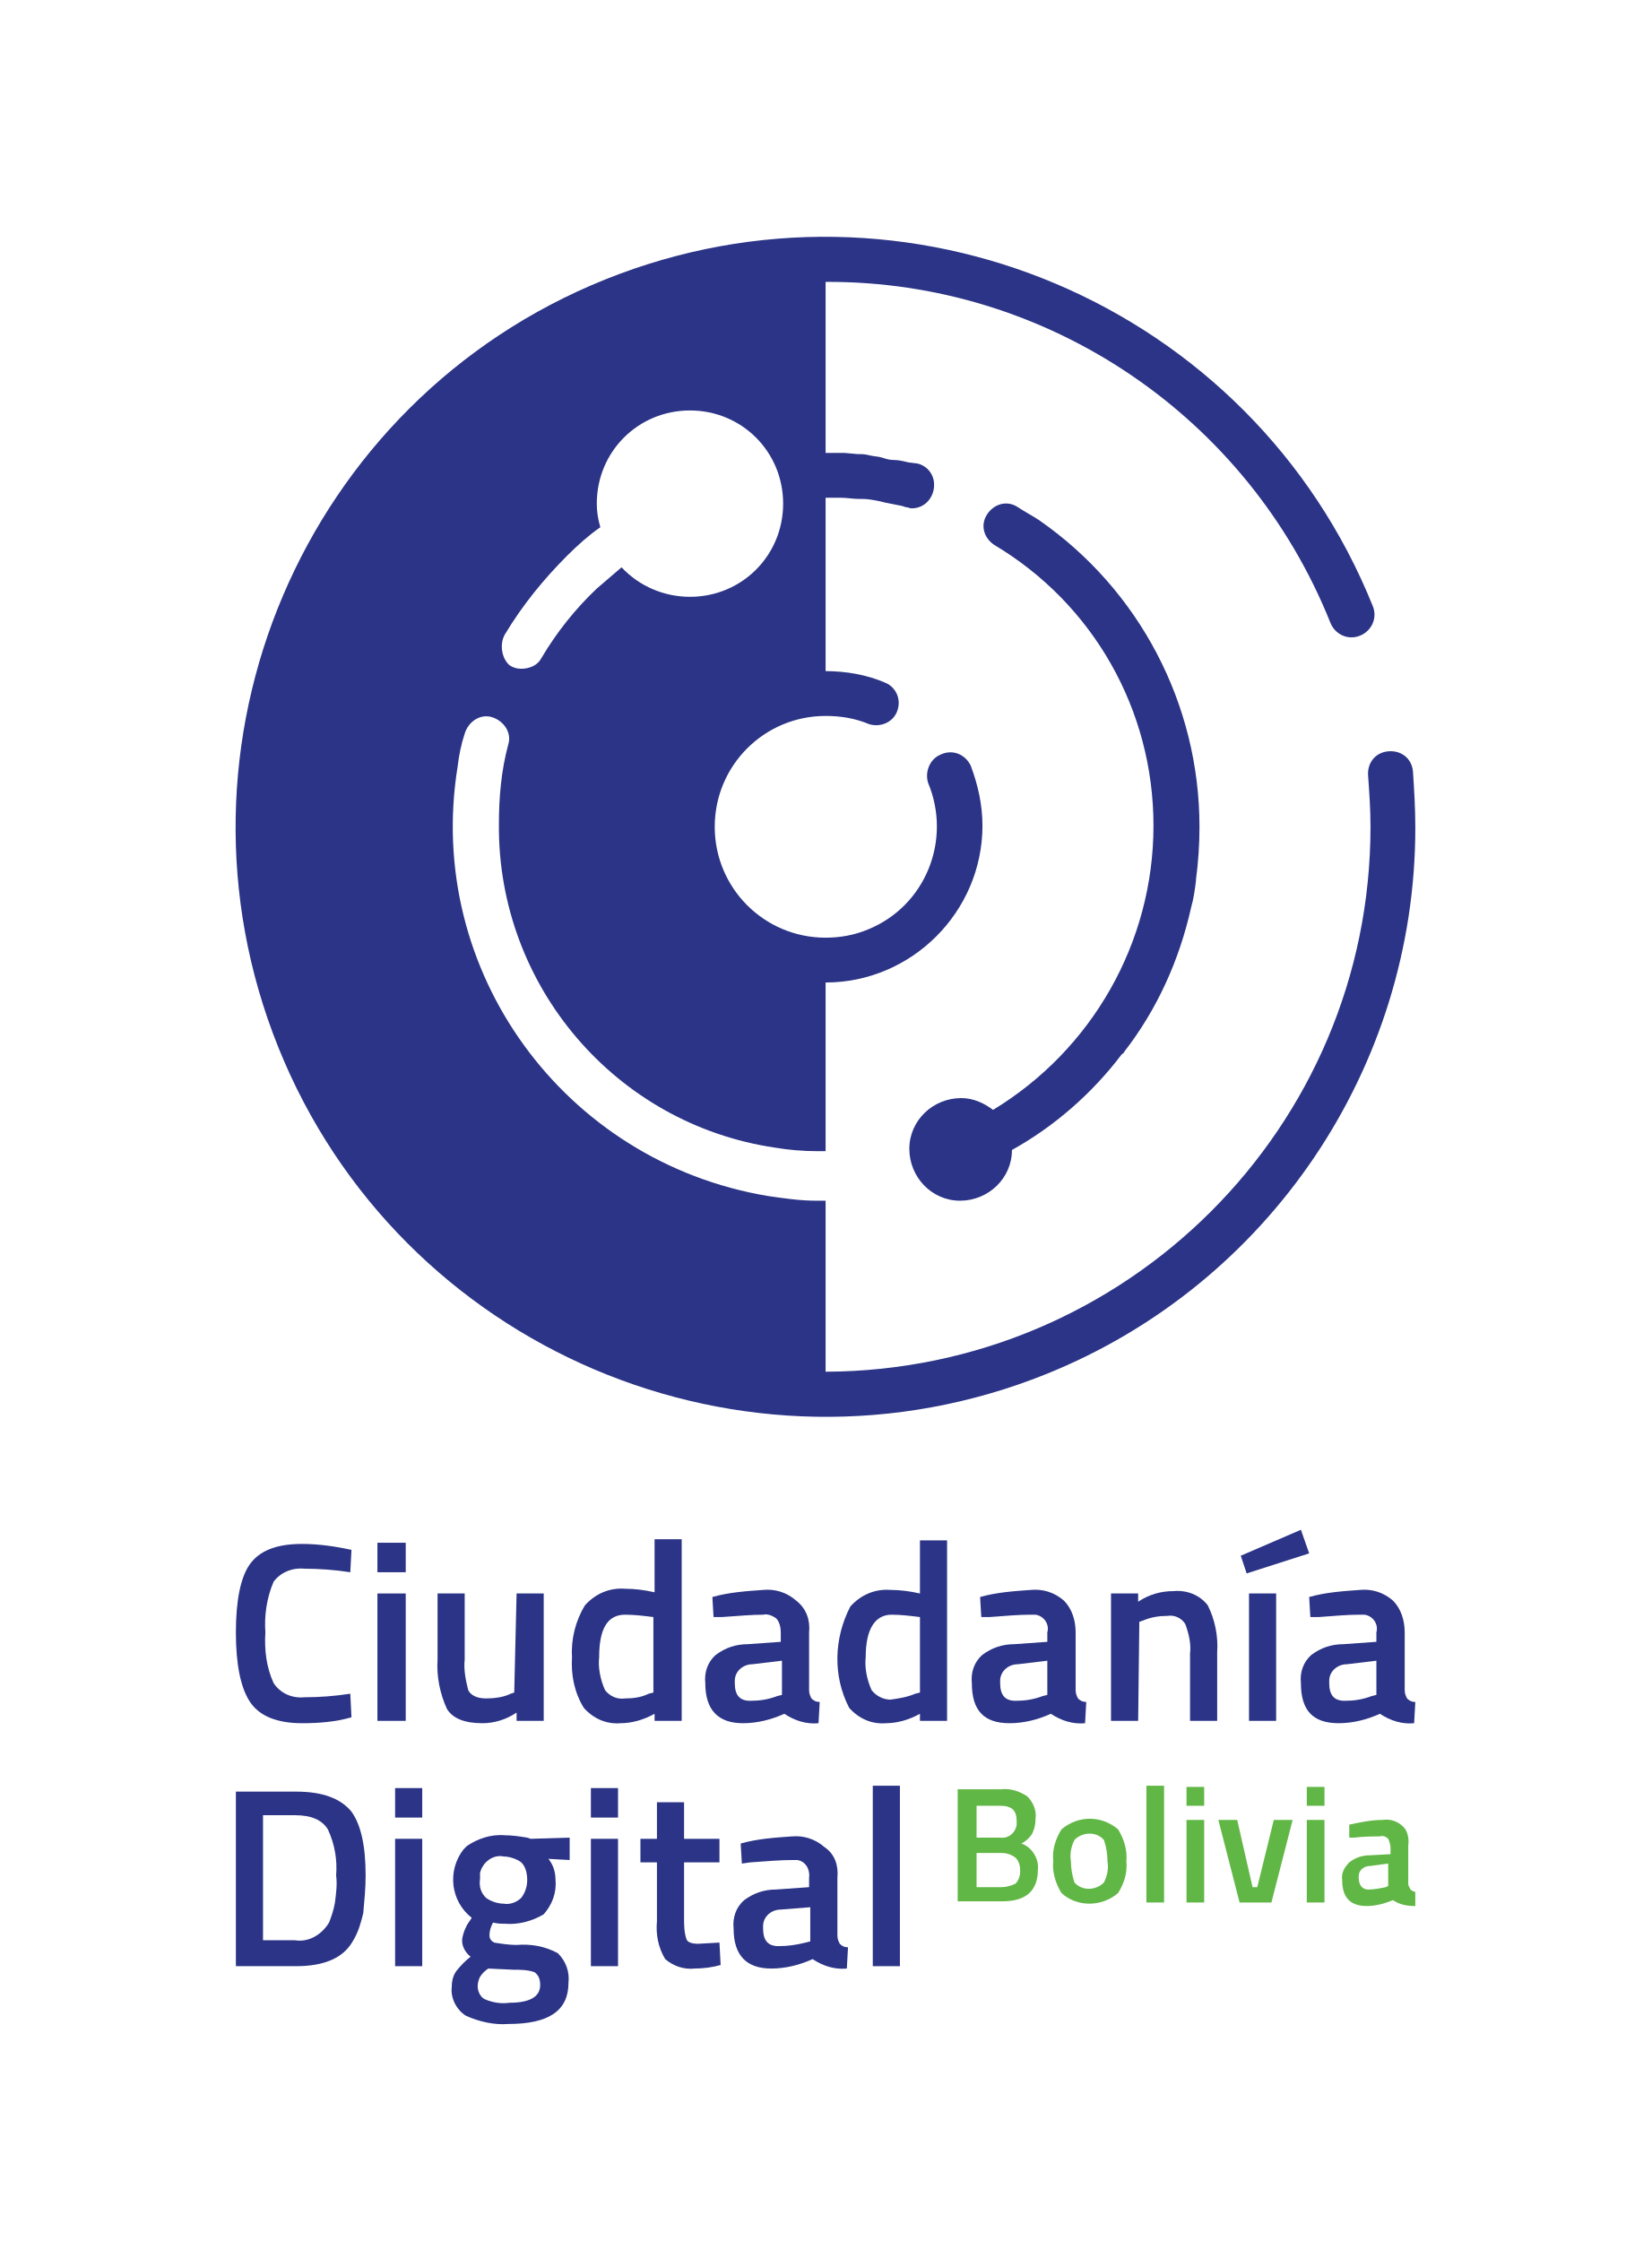
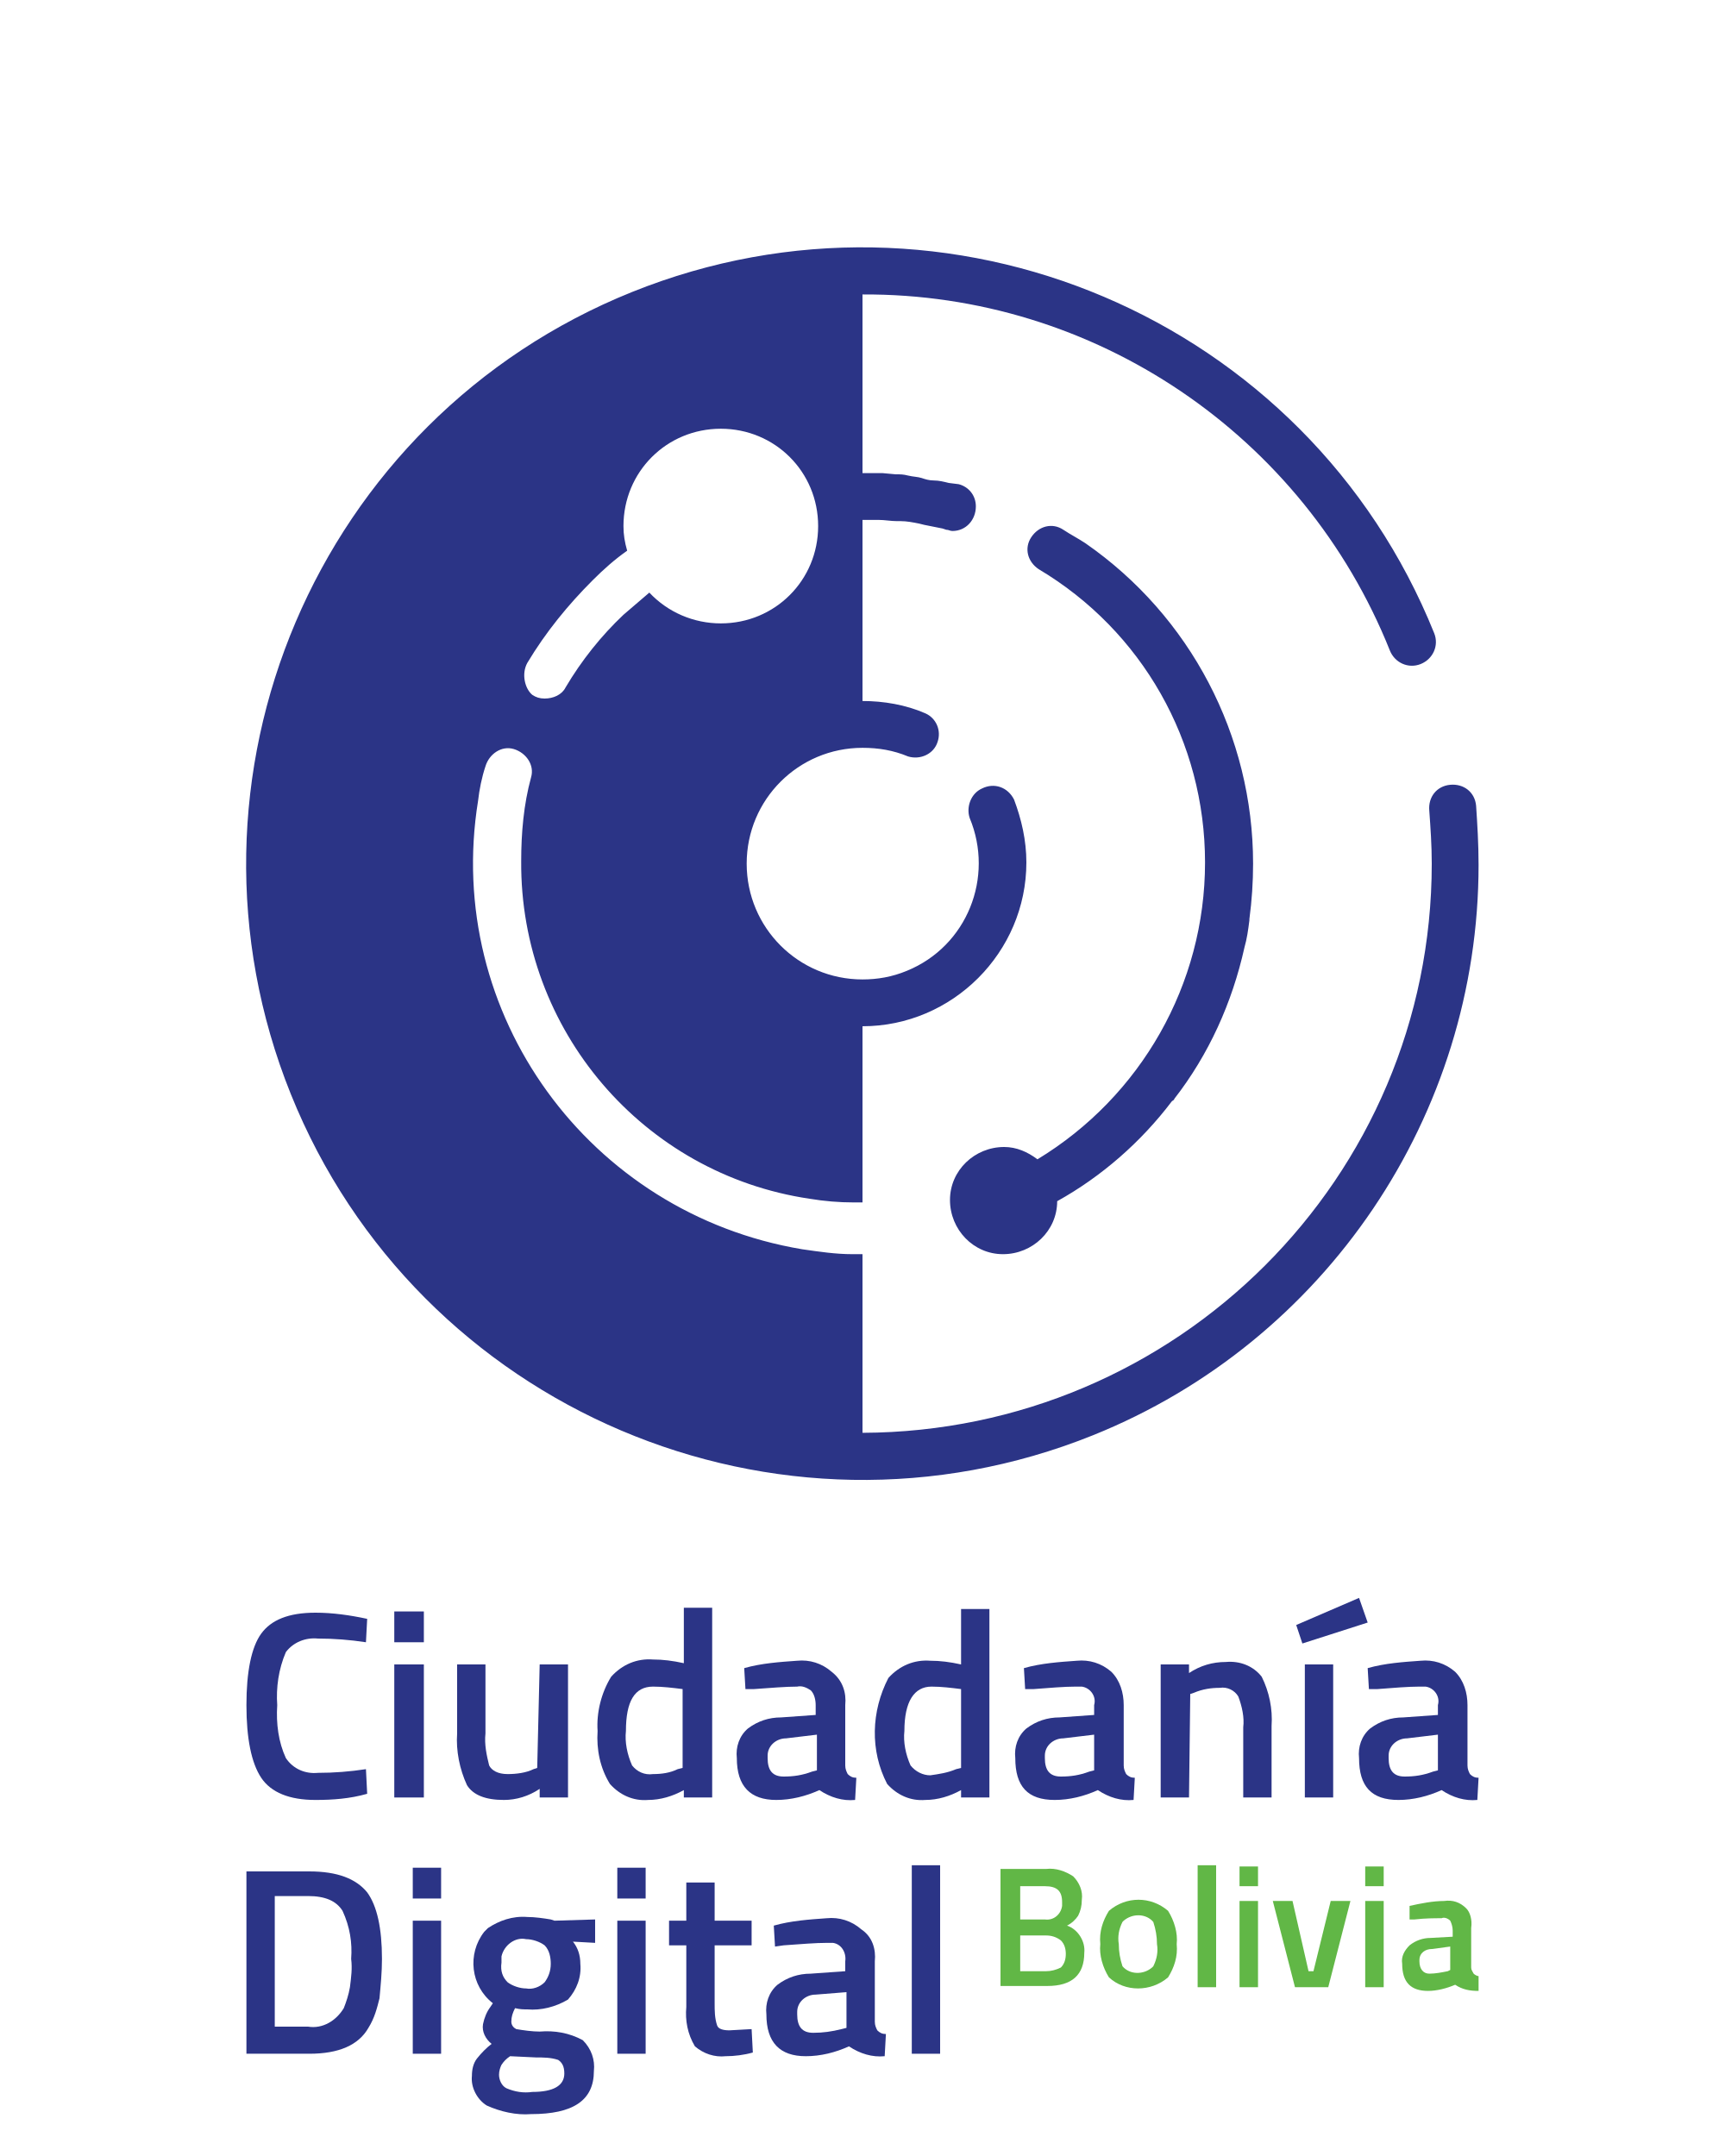
- <svg xmlns="http://www.w3.org/2000/svg" version="1.1" id="Layer_1" x="0px" y="0px" viewBox="0 0 140 190" style="enable-background:new 0 0 140 190;" xml:space="preserve">
+ <svg xmlns="http://www.w3.org/2000/svg" version="1.1" id="Layer_1" x="0px" y="0px" viewBox="0 0 140 175" style="enable-background:new 0 0 140 190;" xml:space="preserve">
  <style type="text/css">
	.st0{fill:none;}
	.st1{fill:#2B3486;}
	.st2{fill:#61B746;}
</style>
-   <rect class="st0" width="140" height="190" />
+   <rect class="st0" width="140" height="178" />
  <g id="Layer_4">
    <path class="st1" d="M25.6,146.1c-2.1,0-3.6-0.6-4.4-1.8s-1.2-3.2-1.2-5.9s0.4-4.7,1.2-5.8s2.2-1.7,4.4-1.7c1.4,0,2.8,0.2,4.2,0.5   l-0.1,1.9c-1.3-0.2-2.6-0.3-3.9-0.3c-1-0.1-2,0.3-2.6,1.1c-0.6,1.4-0.8,2.9-0.7,4.3c-0.1,1.5,0.1,3,0.7,4.3   c0.6,0.9,1.6,1.3,2.6,1.2c1.3,0,2.6-0.1,3.9-0.3l0.1,2C28.4,146,27,146.1,25.6,146.1z" />
    <path class="st1" d="M32,133.3v-2.5h2.4v2.5H32z M32,145.9v-10.8h2.4v10.8H32z" />
    <path class="st1" d="M43.8,135.1h2.3v10.8h-2.3v-0.7c-0.9,0.6-1.9,0.9-2.9,0.9c-1.5,0-2.5-0.4-3-1.2c-0.6-1.3-0.9-2.8-0.8-4.2v-5.6   h2.3v5.6c-0.1,0.9,0.1,1.8,0.3,2.6c0.2,0.4,0.7,0.7,1.5,0.7c0.7,0,1.5-0.1,2.1-0.4l0.3-0.1L43.8,135.1z" />
    <path class="st1" d="M57.8,130.6v15.3h-2.3v-0.6c-0.9,0.5-1.9,0.8-2.9,0.8c-1.2,0.1-2.3-0.4-3.1-1.3c-0.8-1.3-1.1-2.8-1-4.3   c-0.1-1.5,0.3-3.1,1.1-4.4c0.9-1,2.1-1.5,3.4-1.4c0.8,0,1.6,0.1,2.5,0.3v-4.5H57.8z M55,143.6l0.4-0.1v-6.4   c-0.8-0.1-1.6-0.2-2.4-0.2c-1.5,0-2.2,1.2-2.2,3.6c-0.1,0.9,0.1,1.9,0.5,2.8c0.4,0.5,1,0.8,1.7,0.7C53.7,144,54.4,143.9,55,143.6   L55,143.6z" />
    <path class="st1" d="M68.6,138.4v4.9c0,0.3,0.1,0.5,0.2,0.7c0.2,0.2,0.4,0.3,0.7,0.3l-0.1,1.8c-1,0.1-2-0.2-2.9-0.8   c-1.1,0.5-2.3,0.8-3.5,0.8c-2.1,0-3.2-1.1-3.2-3.4c-0.1-0.9,0.2-1.8,0.9-2.4c0.8-0.6,1.7-0.9,2.7-0.9l2.8-0.2v-0.8   c0-0.4-0.1-0.9-0.4-1.2c-0.3-0.2-0.7-0.4-1.1-0.3c-0.9,0-2.1,0.1-3.5,0.2h-0.7l-0.1-1.7c1.4-0.4,2.9-0.5,4.3-0.6   c1-0.1,2,0.2,2.8,0.9C68.4,136.4,68.7,137.4,68.6,138.4z M63.8,141.1c-0.8,0-1.5,0.6-1.5,1.4c0,0.1,0,0.1,0,0.2   c0,1,0.4,1.5,1.3,1.5c0.8,0,1.5-0.1,2.3-0.4l0.4-0.1v-2.9L63.8,141.1z" />
    <path class="st1" d="M80.3,130.6v15.3H78v-0.6c-0.9,0.5-1.9,0.8-2.9,0.8c-1.2,0.1-2.3-0.4-3.1-1.3c-1.4-2.7-1.3-5.9,0.1-8.6   c0.9-1,2.1-1.5,3.4-1.4c0.8,0,1.6,0.1,2.5,0.3v-4.5H80.3z M77.6,143.6l0.4-0.1v-6.4c-0.8-0.1-1.6-0.2-2.4-0.2   c-1.4,0-2.2,1.2-2.2,3.6c-0.1,0.9,0.1,1.9,0.5,2.8c0.4,0.5,1,0.8,1.6,0.8C76.2,144,76.9,143.9,77.6,143.6L77.6,143.6z" />
    <path class="st1" d="M91.2,138.4v4.9c0,0.3,0.1,0.5,0.2,0.7c0.2,0.2,0.4,0.3,0.7,0.3l-0.1,1.8c-1,0.1-2-0.2-2.9-0.8   c-1.1,0.5-2.3,0.8-3.5,0.8c-2.2,0-3.2-1.1-3.2-3.4c-0.1-0.9,0.2-1.8,0.9-2.4c0.8-0.6,1.7-0.9,2.7-0.9l2.8-0.2v-0.8   c0.2-0.7-0.3-1.4-1-1.5c-0.2,0-0.3,0-0.5,0c-0.9,0-2.1,0.1-3.4,0.2h-0.7l-0.1-1.7c1.4-0.4,2.9-0.5,4.3-0.6c1-0.1,2,0.2,2.8,0.9   C90.9,136.4,91.2,137.4,91.2,138.4z M86.3,141.1c-0.8,0-1.5,0.6-1.5,1.4c0,0.1,0,0.1,0,0.2c0,1,0.4,1.5,1.3,1.5   c0.8,0,1.5-0.1,2.3-0.4l0.4-0.1v-2.9L86.3,141.1z" />
    <path class="st1" d="M96.5,145.9h-2.3v-10.8h2.3v0.7c0.9-0.6,1.9-0.9,3-0.9c1.1-0.1,2.2,0.3,2.9,1.2c0.6,1.2,0.9,2.6,0.8,4v5.8   h-2.3v-5.7c0.1-0.8-0.1-1.7-0.4-2.5c-0.3-0.5-0.9-0.8-1.5-0.7c-0.7,0-1.4,0.1-2.1,0.4l-0.3,0.1L96.5,145.9z" />
    <path class="st1" d="M105.2,131.9l5.1-2.2l0.7,2l-5.3,1.7L105.2,131.9z M105.9,135.1h2.3v10.8h-2.3V135.1z" />
    <path class="st1" d="M119.1,138.4v4.9c0,0.3,0.1,0.5,0.2,0.7c0.2,0.2,0.4,0.3,0.7,0.3l-0.1,1.8c-1,0.1-2-0.2-2.9-0.8   c-1.1,0.5-2.3,0.8-3.5,0.8c-2.2,0-3.2-1.1-3.2-3.4c-0.1-0.9,0.2-1.8,0.9-2.4c0.8-0.6,1.7-0.9,2.7-0.9l2.8-0.2v-0.8   c0.2-0.7-0.3-1.4-1-1.5c-0.2,0-0.3,0-0.5,0c-0.9,0-2.1,0.1-3.4,0.2h-0.7l-0.1-1.7c1.4-0.4,2.9-0.5,4.3-0.6c1-0.1,2,0.2,2.8,0.9   C118.8,136.4,119.1,137.4,119.1,138.4z M114.2,141.1c-0.8,0-1.5,0.6-1.5,1.4c0,0.1,0,0.1,0,0.2c0,1,0.4,1.5,1.3,1.5   c0.8,0,1.5-0.1,2.3-0.4l0.4-0.1v-2.9L114.2,141.1z" />
    <path class="st1" d="M25.1,166.7H20v-14.8h5.1c2.3,0,3.8,0.6,4.7,1.7c0.8,1.1,1.2,2.9,1.2,5.4c0,1.1-0.1,2.1-0.2,3.2   c-0.2,0.8-0.4,1.6-0.9,2.4C29.1,166,27.5,166.7,25.1,166.7z M28.5,159c0.1-1.3-0.1-2.6-0.7-3.9c-0.5-0.8-1.4-1.2-2.8-1.2h-2.7v10.6   h2.7c1.2,0.2,2.3-0.5,2.9-1.5c0.2-0.5,0.4-1.1,0.5-1.7C28.5,160.5,28.6,159.8,28.5,159z" />
    <path class="st1" d="M33.5,154.1v-2.5h2.3v2.5H33.5z M33.5,166.7v-10.8h2.3v10.8H33.5z" />
    <path class="st1" d="M48.2,168.1c0,2.4-1.7,3.5-5.1,3.5c-1.2,0.1-2.5-0.2-3.6-0.7c-0.8-0.5-1.3-1.5-1.2-2.4c0-0.5,0.1-1,0.4-1.4   c0.4-0.5,0.8-0.9,1.2-1.2c-0.5-0.4-0.8-1-0.7-1.6c0.1-0.5,0.3-1,0.6-1.4l0.2-0.3c-1.8-1.4-2.1-4-0.7-5.8c0.1-0.1,0.2-0.2,0.3-0.3   c0.9-0.6,2-1,3.2-0.9c0.6,0,1.3,0.1,1.9,0.2l0.3,0.1l3.3-0.1v1.9l-1.8-0.1c0.4,0.5,0.6,1.1,0.6,1.8c0.1,1.1-0.3,2.1-1,2.9   c-1,0.6-2.2,0.9-3.3,0.8c-0.3,0-0.6,0-1-0.1c-0.2,0.4-0.3,0.7-0.3,1.1c0,0.3,0.2,0.5,0.4,0.6c0.6,0.1,1.3,0.2,1.9,0.2   c1.2-0.1,2.4,0.1,3.5,0.7C48,166.3,48.3,167.2,48.2,168.1z M40.5,168.4c0,0.4,0.2,0.9,0.6,1.1c0.7,0.3,1.4,0.4,2.1,0.3   c1.7,0,2.6-0.5,2.6-1.5c0-0.6-0.2-0.9-0.5-1.1c-0.6-0.2-1.2-0.2-1.8-0.2l-2.1-0.1c-0.3,0.2-0.5,0.4-0.7,0.7   C40.6,167.8,40.5,168.1,40.5,168.4z M41.2,160.9c0.4,0.3,1,0.5,1.5,0.5c0.5,0.1,1.1-0.1,1.5-0.5c0.3-0.4,0.5-0.9,0.5-1.5   c0-0.5-0.1-1.1-0.5-1.5c-0.4-0.3-1-0.5-1.5-0.5c-0.9-0.2-1.8,0.5-2,1.4c0,0.2,0,0.3,0,0.5C40.6,160,40.8,160.5,41.2,160.9z" />
    <path class="st1" d="M50.1,154.1v-2.5h2.3v2.5H50.1z M50.1,166.7v-10.8h2.3v10.8H50.1z" />
    <path class="st1" d="M61,157.9h-3v4.7c0,0.6,0,1.2,0.2,1.8c0.1,0.3,0.5,0.4,1,0.4l1.8-0.1l0.1,1.9c-0.7,0.2-1.5,0.3-2.2,0.3   c-0.9,0.1-1.8-0.2-2.5-0.8c-0.6-1-0.8-2.1-0.7-3.2v-5h-1.4v-2h1.4v-3.1h2.3v3.1h3L61,157.9z" />
    <path class="st1" d="M71,159.2v4.9c0,0.3,0.1,0.5,0.2,0.7c0.2,0.2,0.4,0.3,0.7,0.3l-0.1,1.8c-1,0.1-2-0.2-2.9-0.8   c-1.1,0.5-2.3,0.8-3.5,0.8c-2.1,0-3.2-1.1-3.2-3.4c-0.1-0.9,0.2-1.8,0.9-2.4c0.8-0.6,1.7-0.9,2.7-0.9l2.8-0.2v-0.8   c0.1-0.7-0.3-1.4-1-1.5c-0.2,0-0.3,0-0.5,0c-0.9,0-2.1,0.1-3.5,0.2l-0.7,0.1l-0.1-1.7c1.4-0.4,2.9-0.5,4.3-0.6c1-0.1,2,0.2,2.8,0.9   C70.8,157.2,71.1,158.2,71,159.2z M66.2,161.9c-0.8,0-1.5,0.6-1.5,1.4c0,0.1,0,0.1,0,0.2c0,1,0.4,1.5,1.3,1.5   c0.8,0,1.5-0.1,2.3-0.3l0.4-0.1v-2.9L66.2,161.9z" />
    <path class="st1" d="M74,166.7v-15.3h2.3v15.3L74,166.7z" />
    <path class="st2" d="M81.3,151.7h3.6c0.8-0.1,1.6,0.2,2.2,0.6c0.5,0.5,0.8,1.2,0.7,1.9c0,0.5-0.1,0.9-0.3,1.3   c-0.2,0.3-0.5,0.6-0.9,0.8c0.9,0.3,1.5,1.3,1.4,2.2c0,1.8-1,2.7-3,2.7h-3.8V151.7z M84.8,153.1h-2v2.7h2c0.7,0.1,1.3-0.4,1.4-1.1   c0-0.1,0-0.2,0-0.3C86.2,153.5,85.8,153.1,84.8,153.1z M84.9,157.1h-2.1v2.9h2.1c0.4,0,0.8-0.1,1.2-0.3c0.3-0.3,0.4-0.7,0.4-1.1   c0-0.4-0.1-0.8-0.4-1.1C85.7,157.2,85.3,157.1,84.9,157.1z" />
    <path class="st2" d="M90,155.1c1.4-1.2,3.4-1.2,4.8,0c0.5,0.8,0.8,1.8,0.7,2.7c0.1,1-0.2,1.9-0.7,2.7c-1.4,1.2-3.5,1.2-4.8,0   c-0.5-0.8-0.8-1.8-0.7-2.7C89.2,156.8,89.5,155.9,90,155.1z M91.1,159.6c0.6,0.7,1.7,0.7,2.4,0.1c0,0,0.1-0.1,0.1-0.1   c0.3-0.6,0.4-1.2,0.3-1.8c0-0.6-0.1-1.2-0.3-1.8c-0.6-0.7-1.7-0.7-2.4-0.1c0,0,0,0-0.1,0.1c-0.3,0.6-0.4,1.2-0.3,1.8   C90.8,158.4,90.9,159,91.1,159.6L91.1,159.6z" />
    <path class="st2" d="M97.2,161.3v-9.9h1.5v9.9H97.2z" />
    <path class="st2" d="M100.6,153.1v-1.6h1.5v1.6H100.6z M100.6,161.3v-7h1.5v7H100.6z" />
    <path class="st2" d="M103.3,154.3h1.6l1.3,5.7h0.4l1.4-5.7h1.6l-1.8,7h-2.7L103.3,154.3z" />
    <path class="st2" d="M110.8,153.1v-1.6h1.5v1.6H110.8z M110.8,161.3v-7h1.5v7H110.8z" />
    <path class="st2" d="M119.4,156.5v3.2c0,0.2,0.1,0.3,0.2,0.5c0.1,0.1,0.3,0.2,0.4,0.2v1.2c-0.7,0-1.3-0.1-1.9-0.5   c-0.7,0.3-1.5,0.5-2.2,0.5c-1.4,0-2.1-0.7-2.1-2.2c-0.1-0.6,0.2-1.1,0.6-1.5c0.5-0.4,1.1-0.6,1.7-0.6l1.8-0.1v-0.5   c0-0.3-0.1-0.6-0.2-0.8c-0.2-0.2-0.5-0.3-0.7-0.2c-0.6,0-1.3,0-2.2,0.1h-0.4v-1.1c0.9-0.2,1.9-0.4,2.8-0.4c0.7-0.1,1.3,0.1,1.8,0.6   C119.3,155.2,119.5,155.8,119.4,156.5z M116.2,158.2c-0.5,0-1,0.3-1,0.9c0,0,0,0.1,0,0.1c0,0.6,0.3,1,0.8,1c0.5,0,1-0.1,1.5-0.2   l0.2-0.1V158L116.2,158.2z" />
    <path class="st1" d="M119.8,65.4c-0.1-1.1-1-1.8-2.1-1.7c-1.1,0.1-1.8,1-1.7,2.1c0.1,1.4,0.2,2.8,0.2,4.3   c0,25.5-20.7,46.1-46.2,46.2v-14.5h-0.8c-1.4,0-2.7-0.2-4.1-0.4C47.8,98.5,36,82.3,38.8,65c0.1-0.9,0.3-1.9,0.6-2.8   c0.3-1,1.3-1.7,2.3-1.4s1.7,1.3,1.4,2.3l0,0c-0.6,2.2-0.8,4.5-0.8,6.8c-0.1,13.7,9.9,25.4,23.4,27.4c1.2,0.2,2.4,0.3,3.6,0.3H70   V83.3l0,0c7.3,0,13.3-6,13.3-13.3c0-1.8-0.4-3.5-1-5.1c-0.5-1-1.6-1.4-2.6-0.9c-0.9,0.4-1.3,1.5-1,2.4c2,4.8-0.2,10.4-5.1,12.4   c-1.2,0.5-2.4,0.7-3.6,0.7l0,0c-5.2,0-9.4-4.2-9.4-9.4s4.2-9.4,9.4-9.4l0,0c1.3,0,2.5,0.2,3.7,0.7c1,0.3,2.1-0.2,2.4-1.2   c0.3-0.9-0.1-1.9-1-2.3c-1.6-0.7-3.4-1-5.1-1l0,0V42.2h1.3c0.5,0,1,0.1,1.5,0.1h0.3c0.5,0,1,0.1,1.5,0.2l0.4,0.1   c0.5,0.1,1,0.2,1.5,0.3l0.3,0.1l0,0c0.2,0,0.3,0.1,0.5,0.1c1.1,0,1.9-0.9,1.9-2c0-0.9-0.6-1.6-1.4-1.8L77,39.2   c-0.4-0.1-0.8-0.2-1.2-0.2s-0.7-0.1-1-0.2s-0.7-0.1-1.1-0.2s-0.6-0.1-1-0.1l-1.1-0.1h-0.9H70V23.9c18.8-0.1,35.8,11.4,42.8,28.9   c0.4,1,1.5,1.5,2.5,1.1c1-0.4,1.5-1.5,1.1-2.5l0,0c-10.3-25.6-39.5-38-65.1-27.7s-38,39.5-27.7,65.1s39.5,38,65.1,27.7   c18.9-7.6,31.3-26,31.3-46.3C120,68.5,119.9,66.9,119.8,65.4z M42.8,53.8c1.5-2.5,3.3-4.7,5.3-6.7c0.9-0.9,1.8-1.7,2.8-2.4   c-0.2-0.7-0.3-1.3-0.3-2c0-4.4,3.5-7.9,7.9-7.9s7.9,3.5,7.9,7.9c0,4.4-3.5,7.9-7.9,7.9c-2.2,0-4.3-0.9-5.8-2.5   c-0.7,0.6-1.4,1.2-2.1,1.8c-1.8,1.7-3.4,3.7-4.7,5.9c-0.3,0.6-1,0.9-1.7,0.9c-0.4,0-0.7-0.1-1-0.3C42.6,55.9,42.3,54.7,42.8,53.8   C42.8,53.8,42.8,53.8,42.8,53.8z M97.8,70c0-9.8-5.1-18.8-13.5-23.8l0,0c-0.9-0.6-1.2-1.7-0.6-2.6c0.6-0.9,1.7-1.2,2.6-0.6   c0.6,0.4,1.2,0.7,1.8,1.1c8.5,5.9,13.6,15.6,13.6,26c0,1.5-0.1,3-0.3,4.5c0,0,0,0.1,0,0.1c-0.1,0.8-0.2,1.5-0.4,2.2l0,0   c-1,4.5-2.9,8.7-5.7,12.3c0,0.1-0.1,0.1-0.2,0.2c-2.5,3.3-5.7,6.1-9.3,8.1c0,2.4-2,4.3-4.4,4.3c-2.4,0-4.3-2-4.3-4.4   c0-2.4,2-4.3,4.4-4.3c1,0,1.9,0.4,2.7,1C92.6,89,97.8,79.9,97.8,70z" />
  </g>
</svg>
